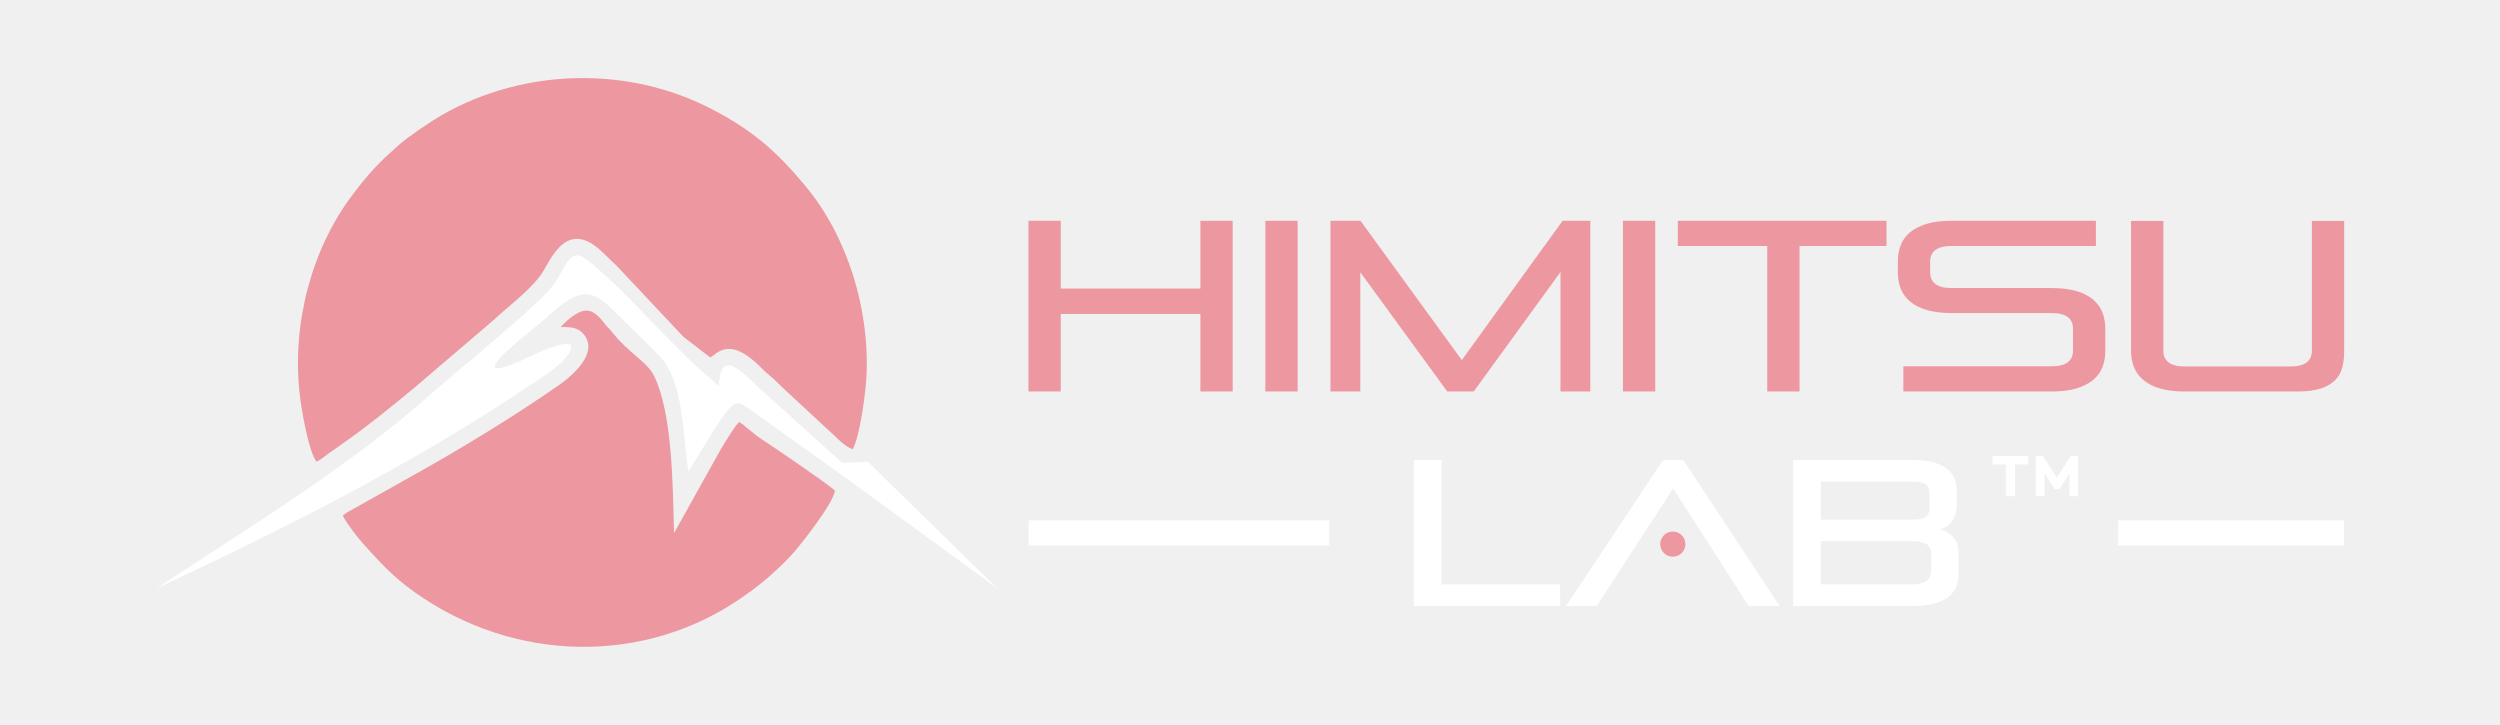
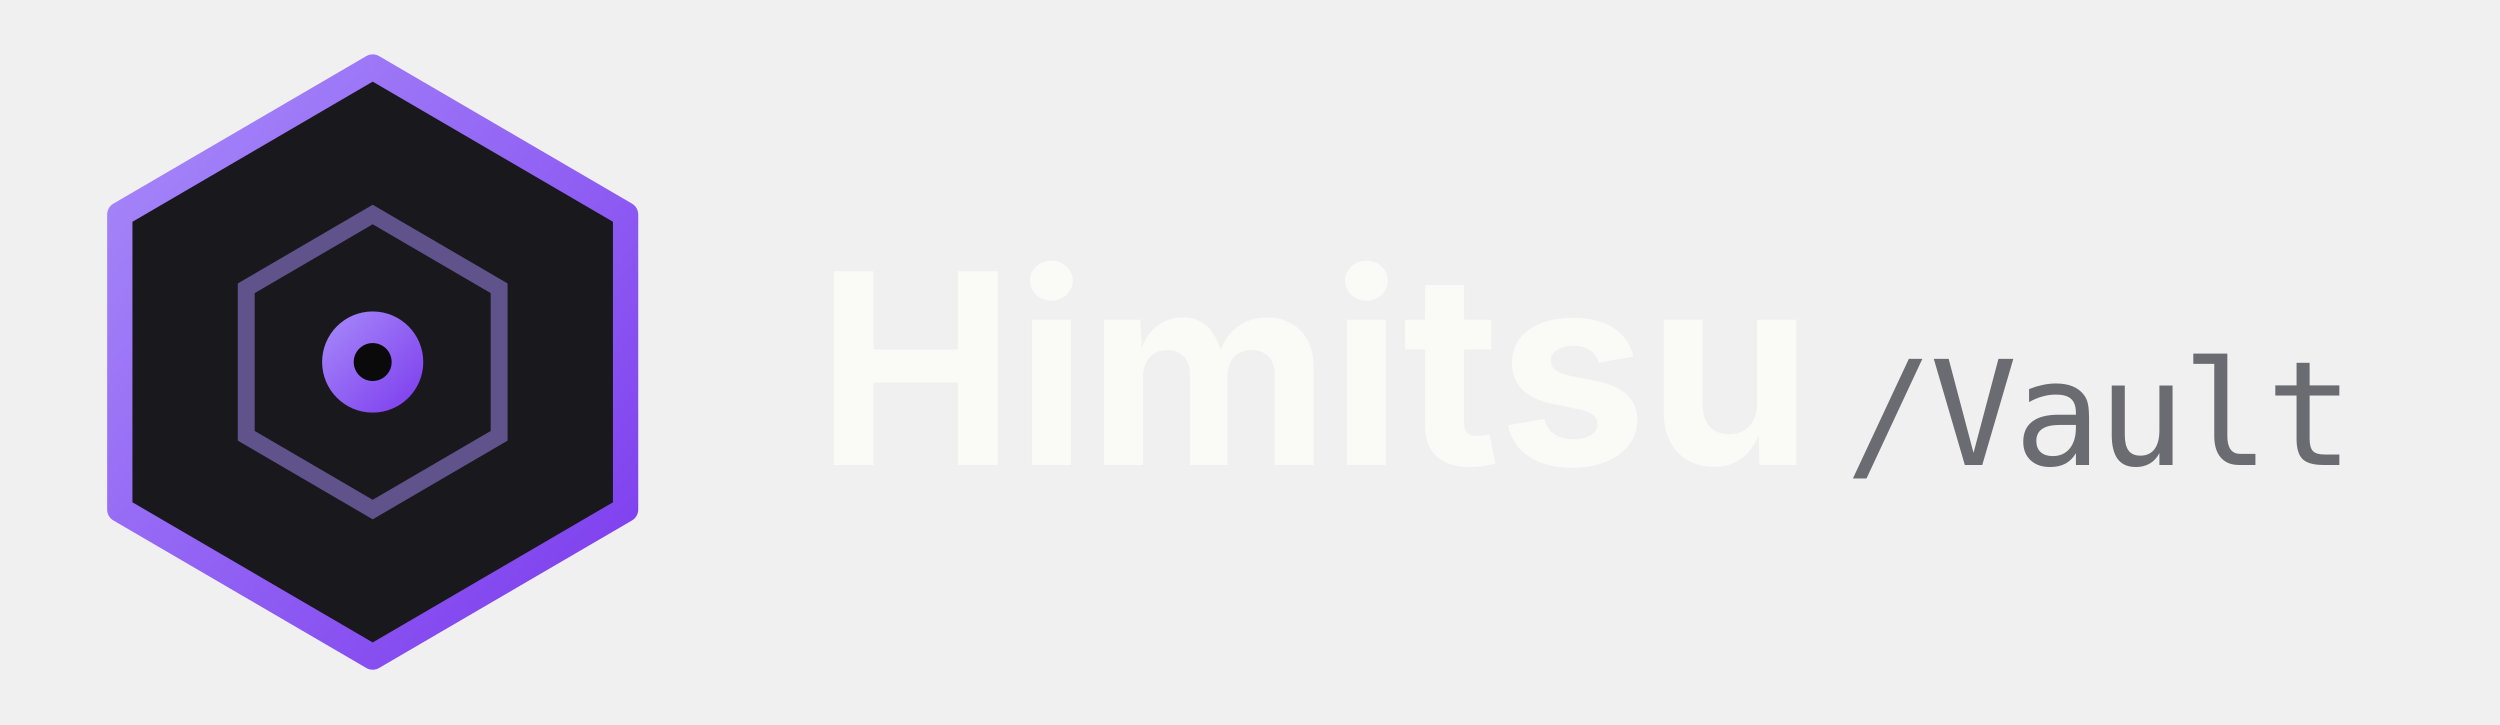
- <svg xmlns="http://www.w3.org/2000/svg" id="Layer_1" version="1.1" viewBox="0 0 1408.7 408.4">
+ <svg xmlns="http://www.w3.org/2000/svg" viewBox="0 0 1408.7 408.4" role="img" aria-label="Himitsu Vault">
  <defs>
-     <style>
-       .st0, .st1 {
-         fill: #fff;
-       }
- 
-       .st1, .st2 {
-         fill-rule: evenodd;
-       }
- 
-       .st2 {
-         fill: #ed97a0;
-       }
-     </style>
+     <linearGradient id="hvMarkStroke" x1="0%" y1="0%" x2="100%" y2="100%">
+       <stop offset="0%" stop-color="#A78BFA" />
+       <stop offset="100%" stop-color="#7C3AED" />
+     </linearGradient>
  </defs>
-   <path class="st2" d="M676.4,220.6v-43.7h-78.7v43.7h-18.2v-96.2h18.2v38.2h78.7v-38.2h18.2v96.2h-18.2ZM713,220.6v-96.2h18.2v96.2h-18.2ZM879.3,220.6v-67.3l-48.9,67.3h-14.9l-49-67.2v67.2h-16.8v-96.2h16.9l57.1,78.5,56.8-78.5h15.6v96.2h-16.8ZM914.5,220.6v-96.2h18.2v96.2h-18.2ZM995.8,220.6v-82h-50.4v-14.2h117.6v14.2h-49v82h-18.2ZM1072.5,220.6v-14.2h83.6c8,0,12-3,12-8.9v-12.2c0-5.9-4-8.9-12-8.9h-56.5c-5.5,0-10.1-.6-13.9-1.7-3.8-1.1-6.9-2.7-9.4-4.8-2.4-2-4.2-4.5-5.3-7.3-1.1-2.8-1.6-6-1.6-9.4v-5.6c0-3.5.5-6.6,1.6-9.4,1.1-2.8,2.8-5.3,5.3-7.3,2.4-2,5.5-3.6,9.4-4.8,3.8-1.1,8.5-1.7,13.9-1.7h81.4v14.2h-81.4c-8,0-12,3-12,8.9v5.9c0,5.9,4,8.9,12,8.9h56.5c5.5,0,10.1.6,13.9,1.7,3.8,1.1,6.9,2.7,9.4,4.8,2.4,2,4.2,4.5,5.3,7.3,1.1,2.8,1.6,6,1.6,9.4v11.9c0,3.5-.5,6.6-1.6,9.4s-2.8,5.3-5.3,7.3c-2.4,2-5.5,3.6-9.4,4.8-3.8,1.1-8.5,1.7-13.9,1.7h-83.6ZM1231,220.6c-5.5,0-10.1-.6-13.9-1.7-3.8-1.1-6.9-2.7-9.4-4.8-2.4-2-4.2-4.5-5.3-7.3-1.1-2.8-1.6-6-1.6-9.4v-72.9h18.2v73.1c0,5.9,4,8.9,12,8.9h59.7c8,0,12-3,12-8.9v-73.1h18.2v72.9c0,3.5-.3,6.6-1,9.4-.7,2.8-2,5.3-4,7.3-2,2-4.6,3.6-8.1,4.8-3.4,1.1-7.9,1.7-13.3,1.7h-63.5Z" />
-   <polygon class="st1" points="796.7 341.5 796.7 259.2 812.3 259.2 812.3 329.3 879.1 329.3 879.1 341.5 796.7 341.5 796.7 341.5" />
-   <polygon class="st1" points="985.3 341.5 942.8 275.2 899.7 341.5 882.4 341.5 937.1 259.2 948.5 259.2 1002.8 341.5 985.3 341.5 985.3 341.5" />
-   <path class="st1" d="M1010.4,341.5v-82.3h67c4.5,0,8.4.4,11.6,1.2,3.2.8,5.8,2,7.8,3.5,2,1.5,3.4,3.4,4.4,5.6.9,2.2,1.4,4.7,1.4,7.4v7.6c0,3.6-.9,6.6-2.6,9.1-1.8,2.5-4.1,4-7.1,4.6,3.1.9,5.7,2.3,7.7,4.4,2,2.1,3,5.1,3,9.1v12c0,2.3-.4,4.6-1.2,6.7-.8,2.1-2.2,4-4.2,5.7-2,1.6-4.7,2.9-8,3.9-3.4,1-7.6,1.5-12.6,1.5h-67.2ZM1088.2,311.9c0-2.6-1-4.4-2.9-5.4-1.9-1.1-4.5-1.6-7.6-1.6h-51.7v24.4h51.7c3.1,0,5.7-.6,7.6-1.8,1.9-1.2,2.9-3.4,2.9-6.8v-8.9h0ZM1087.2,277.8c0-2.3-.7-3.9-2.1-4.9-1.4-1-3.9-1.5-7.6-1.5h-51.5v21.4h51.5c3.7,0,6.2-.5,7.6-1.5,1.4-1,2.1-2.7,2.1-4.9v-8.5h0Z" />
-   <polygon class="st1" points="1193.5 307.4 1193.5 293.2 1320.8 293.2 1320.8 307.4 1193.5 307.4 1193.5 307.4" />
-   <polygon class="st1" points="579.6 307.4 579.6 293.2 749 293.2 749 307.4 579.6 307.4 579.6 307.4" />
-   <path class="st2" d="M178.3,260.2c2.5-1.1,5.1-3.5,7.6-5.2,2.7-1.8,4.7-3.3,7.5-5.3,14.2-9.9,26.4-20,39.6-30.8l45.3-38.7c8.4-7.9,19.8-16.1,26.5-25.4,5.3-7.3,14.2-33.7,35.9-11.5,2.4,2.4,4.3,4,6.9,6.6l37.6,40,15,11.5c3.4-1.4,10.3-13,28.8,5.9,2.2,2.2,2.6,2.6,4.8,4.4,3.5,2.8,5.8,5.6,9.2,8.6l27.3,25.3c1.9,2,7.4,7.1,10.3,7.4,3.9-7.5,7-30.4,7.6-40.1,2.1-39.2-11.1-80.2-34.3-108-15.9-19.1-29-30.9-52.2-43.1-47.2-24.8-106.1-23.6-152.7,3-6.1,3.5-19,12.2-24.3,16.9-11.4,10.2-16.3,15.1-26.3,28.4-22.5,29.9-33.9,71.4-29.6,111.3,1,9.4,5.1,33.1,9.6,38.8h0Z" />
-   <path class="st2" d="M193.2,290.7c2.3,4.5,8.5,12.4,11.7,16,9.6,10.6,16.3,18,28.2,26.6,56.3,40.4,131.1,42,186.8,2.1,3.2-2.3,5.2-3.7,8.2-6.1,6.6-5.2,15.5-13.5,20.7-19.8,4-4.8,20.6-25.7,21.7-33.1-4.9-4.3-35.6-25.2-41-28.7-5.8-3.7-9.9-8.2-13-9.9-2.8,2.7-7.7,11-10.1,14.9l-26.6,47.7c-.7-26-.8-67.1-11.2-88.5-4.2-8.5-14-12.3-24.3-25.5-1.1-1.4-1.9-1.9-3-3.3-2.2-2.6-5.7-8-10.7-8.1-5.9,0-12.2,6.7-14.7,9.3,6-.1,9.6.3,12.7,3.7,9.5,10.7-6.3,23.9-14.2,29.4-23.9,16.6-53.9,35-79.9,49.5l-39.2,22c-.8.6-.6.4-1.2.9,0,0-.3.5-.4.3,0-.1-.2.2-.4.4h0Z" />
-   <path class="st1" d="M321.6,194.3c-5.5-2.6-23,6.7-28.2,9-30.9,13.5-4.3-8.9,3.8-15.4l10.5-8.7c15.8-14.8,23.4-16.7,33.2-8.7,3.5,2.9,32,31.2,33,32.6,11.5,16.5,10.7,41.1,14,62.7l15.1-24.7c10.7-15.7,11.6-16,18.6-11.1l55.9,39.9,84.3,61.5-72.8-71.2-14.3.7-45.7-41.1c-8.1-6.9-23.2-26.3-23.9-2.3-27.4-22.5-50.8-52.5-74.2-71-9.9-7.8-11.5,3.3-18.4,13-5.7,8-12.4,12.6-17.9,18.3l-29,25c-10.6,8.3-27.1,23.3-39.3,33.3-42.1,34.5-92.5,65.4-138.4,95.6,72.5-33.9,144.5-70,211-114.8,7.3-4.9,24.4-15,22.8-22.9h0Z" />
-   <path class="st2" d="M942.6,299.5c3.9,0,7.1,3.2,7.1,7.1s-3.2,7.1-7.1,7.1-7.1-3.2-7.1-7.1,3.2-7.1,7.1-7.1h0Z" />
-   <path class="st0" d="M1130.3,279.6v-17.9h-7.5v-4.7h20.1v4.7h-7.5v17.9h-5.1ZM1147.1,279.6v-22.6h4.1l7.8,12.2,7.8-12.2h4.1v22.6h-4.8v-12.9l-5.6,8.9h-2.8l-5.6-8.9v12.9h-5Z" />
+   <g transform="translate(20,14) scale(11.875)">
+     <path d="M16 2 L28 9 L28 23 L16 30 L4 23 L4 9 Z" fill="#19191D" stroke="url(#hvMarkStroke)" stroke-width="1.2" stroke-linejoin="round" />
+     <path d="M16 9 L22 12.5 L22 19.5 L16 23 L10 19.5 L10 12.5 Z" fill="none" stroke="#A78BFA" stroke-width="0.8" opacity="0.5" />
+     <circle cx="16" cy="16" r="2.4" fill="url(#hvMarkStroke)" />
+     <circle cx="16" cy="16" r="0.9" fill="#0A0A0B" />
+   </g>
+   <text x="460" y="262" font-family="Inter, system-ui, -apple-system, 'Segoe UI', Roboto, sans-serif" font-size="150" font-weight="700" fill="#FAFAF7">Himitsu</text>
+   <text x="1040" y="262" font-family="'JetBrains Mono', 'SFMono-Regular', Consolas, monospace" font-size="82" font-weight="500" letter-spacing="-2" fill="#6B6B72">/Vault</text>
</svg>
